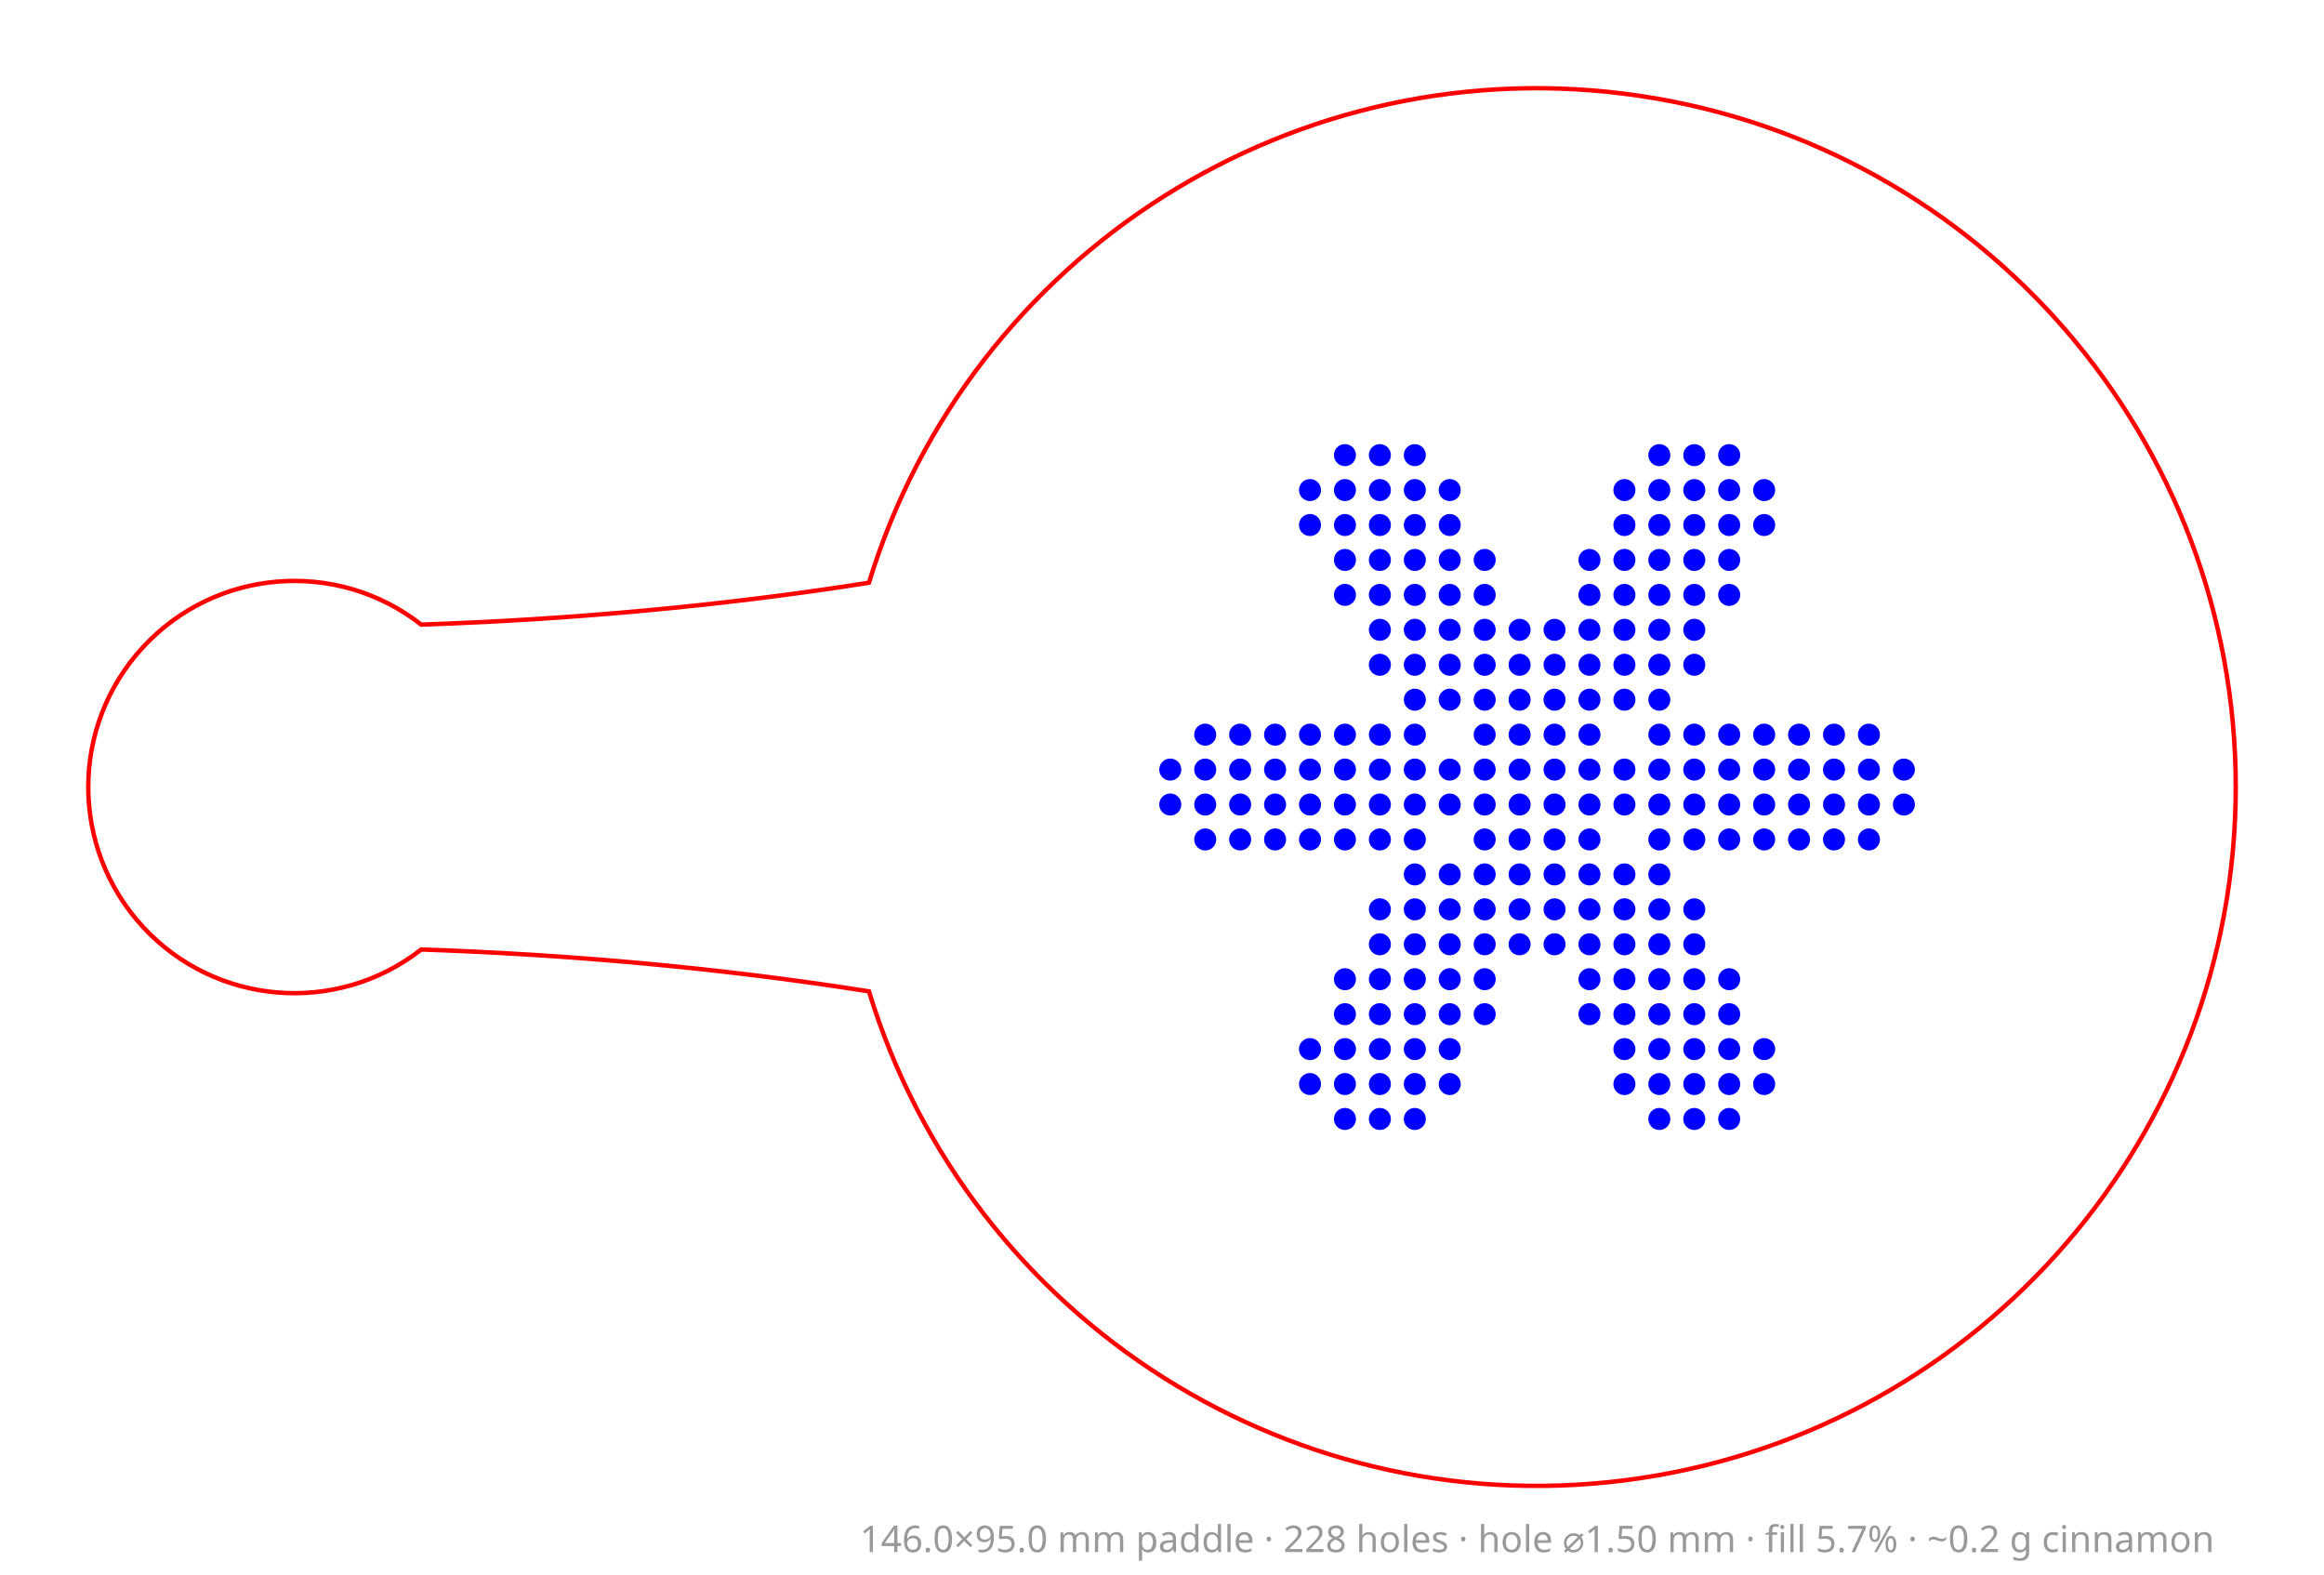
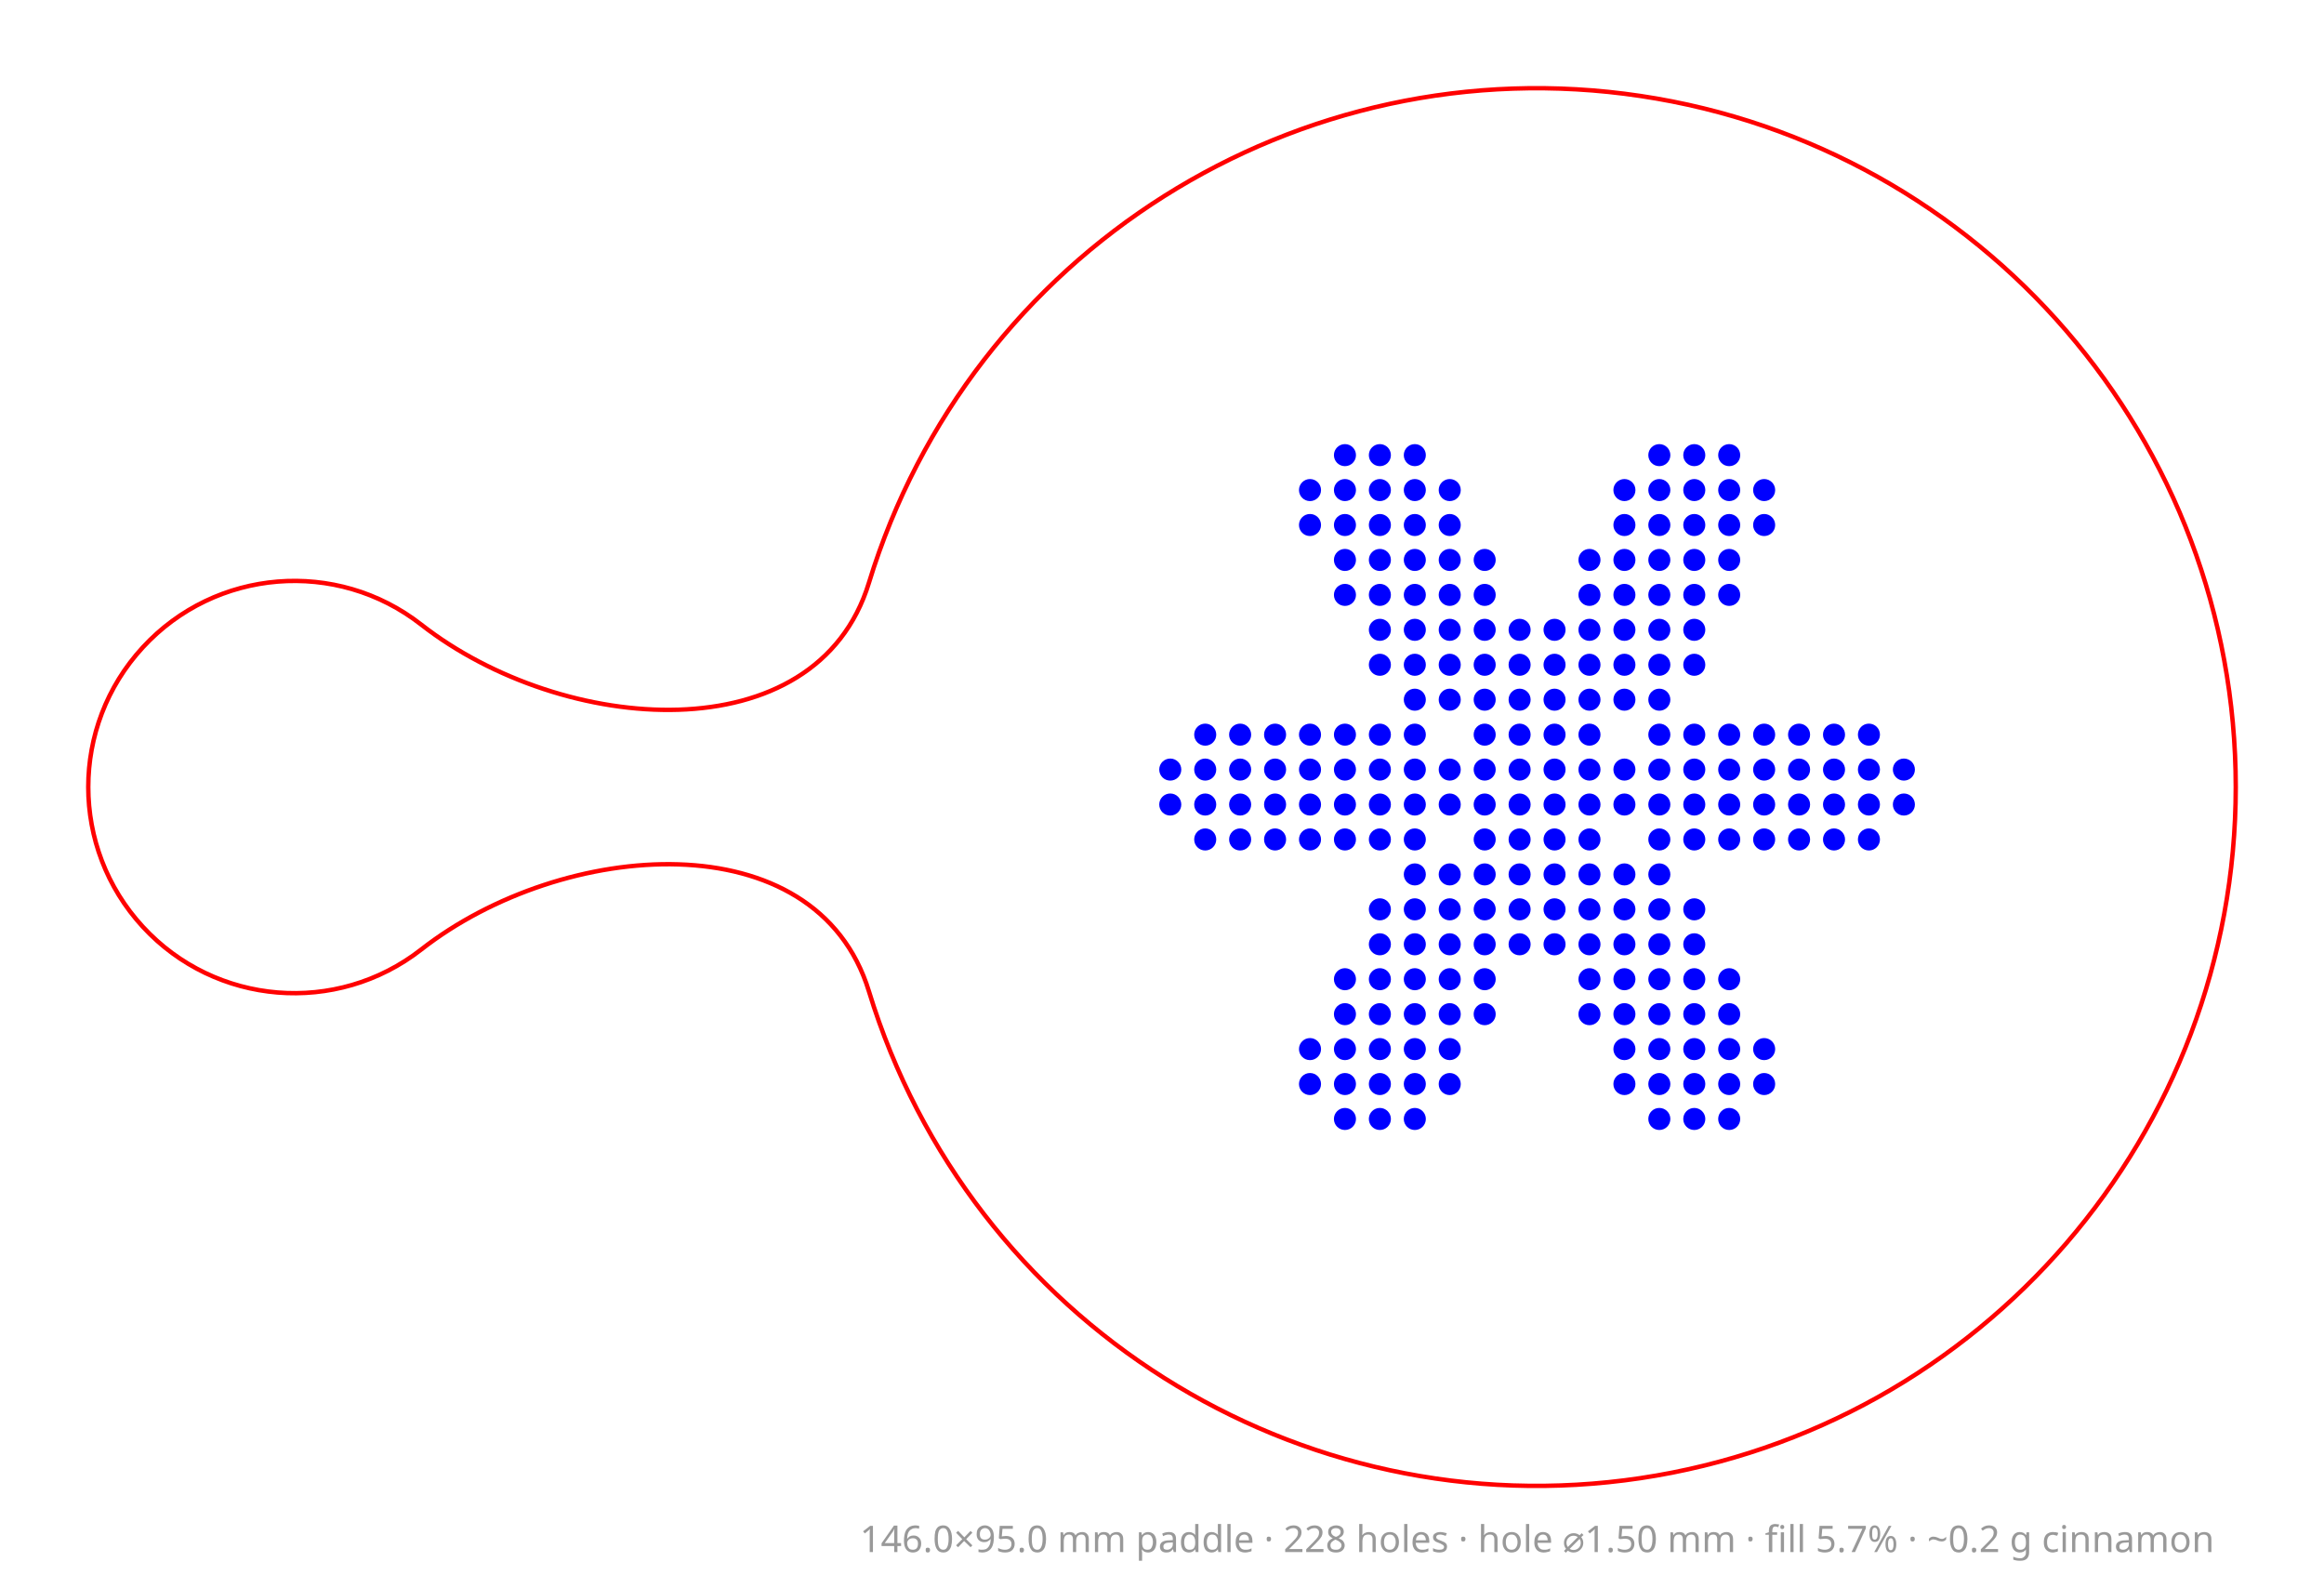
<svg xmlns="http://www.w3.org/2000/svg" width="158.0mm" height="107.0mm" viewBox="0 0 158.0 107.0">
-   <path d="M 28.639 42.458 C 38.683 42.118, 49.032 41.199, 59.076 39.612 A 47.500 47.500 0 1 1 59.076 67.388 C 49.032 65.801, 38.683 64.882, 28.639 64.542 A 14.012 14.012 0 1 1 28.639 42.458 Z" fill="none" stroke="#ff0000" stroke-width="0.3" />
+   <path d="M 28.639 42.458 C 38.275 49.986, 55.501 51.306, 59.076 39.612 A 47.500 47.500 0 1 1 59.076 67.388 C 55.501 55.694, 38.275 57.014, 28.639 64.542 A 14.012 14.012 0 1 1 28.639 42.458 Z" fill="none" stroke="#ff0000" stroke-width="0.3" />
  <g fill="#0000ff" stroke="none">
    <circle cx="91.438" cy="30.938" r="0.75" />
    <circle cx="93.812" cy="30.938" r="0.75" />
    <circle cx="96.188" cy="30.938" r="0.75" />
    <circle cx="112.812" cy="30.938" r="0.75" />
    <circle cx="115.188" cy="30.938" r="0.75" />
    <circle cx="117.562" cy="30.938" r="0.75" />
    <circle cx="89.062" cy="33.312" r="0.75" />
    <circle cx="91.438" cy="33.312" r="0.75" />
    <circle cx="93.812" cy="33.312" r="0.75" />
    <circle cx="96.188" cy="33.312" r="0.75" />
    <circle cx="98.562" cy="33.312" r="0.75" />
    <circle cx="110.438" cy="33.312" r="0.75" />
    <circle cx="112.812" cy="33.312" r="0.75" />
    <circle cx="115.188" cy="33.312" r="0.75" />
    <circle cx="117.562" cy="33.312" r="0.75" />
    <circle cx="119.938" cy="33.312" r="0.75" />
    <circle cx="89.062" cy="35.688" r="0.75" />
    <circle cx="91.438" cy="35.688" r="0.75" />
    <circle cx="93.812" cy="35.688" r="0.75" />
    <circle cx="96.188" cy="35.688" r="0.75" />
    <circle cx="98.562" cy="35.688" r="0.75" />
    <circle cx="110.438" cy="35.688" r="0.75" />
    <circle cx="112.812" cy="35.688" r="0.75" />
    <circle cx="115.188" cy="35.688" r="0.75" />
    <circle cx="117.562" cy="35.688" r="0.75" />
    <circle cx="119.938" cy="35.688" r="0.75" />
    <circle cx="91.438" cy="38.062" r="0.75" />
    <circle cx="93.812" cy="38.062" r="0.75" />
    <circle cx="96.188" cy="38.062" r="0.75" />
    <circle cx="98.562" cy="38.062" r="0.75" />
    <circle cx="100.938" cy="38.062" r="0.75" />
    <circle cx="108.062" cy="38.062" r="0.75" />
    <circle cx="110.438" cy="38.062" r="0.75" />
    <circle cx="112.812" cy="38.062" r="0.75" />
    <circle cx="115.188" cy="38.062" r="0.75" />
    <circle cx="117.562" cy="38.062" r="0.75" />
    <circle cx="91.438" cy="40.438" r="0.75" />
    <circle cx="93.812" cy="40.438" r="0.75" />
    <circle cx="96.188" cy="40.438" r="0.75" />
    <circle cx="98.562" cy="40.438" r="0.75" />
    <circle cx="100.938" cy="40.438" r="0.75" />
    <circle cx="108.062" cy="40.438" r="0.75" />
    <circle cx="110.438" cy="40.438" r="0.75" />
    <circle cx="112.812" cy="40.438" r="0.75" />
    <circle cx="115.188" cy="40.438" r="0.75" />
    <circle cx="117.562" cy="40.438" r="0.75" />
    <circle cx="93.812" cy="42.812" r="0.75" />
    <circle cx="96.188" cy="42.812" r="0.75" />
    <circle cx="98.562" cy="42.812" r="0.75" />
    <circle cx="100.938" cy="42.812" r="0.75" />
    <circle cx="103.312" cy="42.812" r="0.75" />
    <circle cx="105.688" cy="42.812" r="0.75" />
    <circle cx="108.062" cy="42.812" r="0.75" />
    <circle cx="110.438" cy="42.812" r="0.75" />
    <circle cx="112.812" cy="42.812" r="0.75" />
    <circle cx="115.188" cy="42.812" r="0.75" />
    <circle cx="93.812" cy="45.188" r="0.75" />
    <circle cx="96.188" cy="45.188" r="0.75" />
    <circle cx="98.562" cy="45.188" r="0.75" />
    <circle cx="100.938" cy="45.188" r="0.75" />
    <circle cx="103.312" cy="45.188" r="0.75" />
    <circle cx="105.688" cy="45.188" r="0.75" />
    <circle cx="108.062" cy="45.188" r="0.75" />
    <circle cx="110.438" cy="45.188" r="0.75" />
    <circle cx="112.812" cy="45.188" r="0.75" />
    <circle cx="115.188" cy="45.188" r="0.75" />
    <circle cx="96.188" cy="47.562" r="0.75" />
    <circle cx="98.562" cy="47.562" r="0.75" />
    <circle cx="100.938" cy="47.562" r="0.75" />
    <circle cx="103.312" cy="47.562" r="0.75" />
    <circle cx="105.688" cy="47.562" r="0.75" />
    <circle cx="108.062" cy="47.562" r="0.75" />
    <circle cx="110.438" cy="47.562" r="0.75" />
    <circle cx="112.812" cy="47.562" r="0.75" />
    <circle cx="81.938" cy="49.938" r="0.75" />
    <circle cx="84.312" cy="49.938" r="0.75" />
    <circle cx="86.688" cy="49.938" r="0.75" />
    <circle cx="89.062" cy="49.938" r="0.75" />
    <circle cx="91.438" cy="49.938" r="0.75" />
    <circle cx="93.812" cy="49.938" r="0.75" />
    <circle cx="96.188" cy="49.938" r="0.75" />
    <circle cx="100.938" cy="49.938" r="0.75" />
    <circle cx="103.312" cy="49.938" r="0.75" />
    <circle cx="105.688" cy="49.938" r="0.75" />
    <circle cx="108.062" cy="49.938" r="0.75" />
    <circle cx="112.812" cy="49.938" r="0.75" />
    <circle cx="115.188" cy="49.938" r="0.75" />
    <circle cx="117.562" cy="49.938" r="0.75" />
    <circle cx="119.938" cy="49.938" r="0.75" />
    <circle cx="122.312" cy="49.938" r="0.75" />
    <circle cx="124.688" cy="49.938" r="0.75" />
    <circle cx="127.062" cy="49.938" r="0.75" />
    <circle cx="79.562" cy="52.312" r="0.75" />
    <circle cx="81.938" cy="52.312" r="0.75" />
    <circle cx="84.312" cy="52.312" r="0.75" />
    <circle cx="86.688" cy="52.312" r="0.75" />
    <circle cx="89.062" cy="52.312" r="0.75" />
    <circle cx="91.438" cy="52.312" r="0.75" />
    <circle cx="93.812" cy="52.312" r="0.75" />
    <circle cx="96.188" cy="52.312" r="0.75" />
    <circle cx="98.562" cy="52.312" r="0.75" />
    <circle cx="100.938" cy="52.312" r="0.75" />
    <circle cx="103.312" cy="52.312" r="0.75" />
    <circle cx="105.688" cy="52.312" r="0.75" />
    <circle cx="108.062" cy="52.312" r="0.75" />
    <circle cx="110.438" cy="52.312" r="0.75" />
    <circle cx="112.812" cy="52.312" r="0.75" />
    <circle cx="115.188" cy="52.312" r="0.75" />
    <circle cx="117.562" cy="52.312" r="0.75" />
    <circle cx="119.938" cy="52.312" r="0.75" />
    <circle cx="122.312" cy="52.312" r="0.75" />
    <circle cx="124.688" cy="52.312" r="0.75" />
    <circle cx="127.062" cy="52.312" r="0.75" />
    <circle cx="129.438" cy="52.312" r="0.75" />
    <circle cx="79.562" cy="54.688" r="0.75" />
    <circle cx="81.938" cy="54.688" r="0.75" />
    <circle cx="84.312" cy="54.688" r="0.75" />
    <circle cx="86.688" cy="54.688" r="0.75" />
    <circle cx="89.062" cy="54.688" r="0.75" />
    <circle cx="91.438" cy="54.688" r="0.75" />
    <circle cx="93.812" cy="54.688" r="0.75" />
    <circle cx="96.188" cy="54.688" r="0.75" />
    <circle cx="98.562" cy="54.688" r="0.75" />
    <circle cx="100.938" cy="54.688" r="0.75" />
    <circle cx="103.312" cy="54.688" r="0.75" />
    <circle cx="105.688" cy="54.688" r="0.75" />
    <circle cx="108.062" cy="54.688" r="0.75" />
    <circle cx="110.438" cy="54.688" r="0.75" />
    <circle cx="112.812" cy="54.688" r="0.75" />
    <circle cx="115.188" cy="54.688" r="0.75" />
    <circle cx="117.562" cy="54.688" r="0.75" />
    <circle cx="119.938" cy="54.688" r="0.75" />
    <circle cx="122.312" cy="54.688" r="0.75" />
    <circle cx="124.688" cy="54.688" r="0.75" />
    <circle cx="127.062" cy="54.688" r="0.75" />
    <circle cx="129.438" cy="54.688" r="0.75" />
    <circle cx="81.938" cy="57.062" r="0.75" />
    <circle cx="84.312" cy="57.062" r="0.75" />
    <circle cx="86.688" cy="57.062" r="0.75" />
    <circle cx="89.062" cy="57.062" r="0.75" />
    <circle cx="91.438" cy="57.062" r="0.75" />
    <circle cx="93.812" cy="57.062" r="0.75" />
    <circle cx="96.188" cy="57.062" r="0.75" />
    <circle cx="100.938" cy="57.062" r="0.75" />
    <circle cx="103.312" cy="57.062" r="0.75" />
    <circle cx="105.688" cy="57.062" r="0.75" />
    <circle cx="108.062" cy="57.062" r="0.75" />
    <circle cx="112.812" cy="57.062" r="0.75" />
    <circle cx="115.188" cy="57.062" r="0.75" />
    <circle cx="117.562" cy="57.062" r="0.75" />
    <circle cx="119.938" cy="57.062" r="0.75" />
    <circle cx="122.312" cy="57.062" r="0.75" />
    <circle cx="124.688" cy="57.062" r="0.75" />
    <circle cx="127.062" cy="57.062" r="0.75" />
    <circle cx="96.188" cy="59.438" r="0.75" />
    <circle cx="98.562" cy="59.438" r="0.75" />
    <circle cx="100.938" cy="59.438" r="0.75" />
    <circle cx="103.312" cy="59.438" r="0.75" />
    <circle cx="105.688" cy="59.438" r="0.75" />
    <circle cx="108.062" cy="59.438" r="0.75" />
    <circle cx="110.438" cy="59.438" r="0.75" />
    <circle cx="112.812" cy="59.438" r="0.75" />
    <circle cx="93.812" cy="61.812" r="0.75" />
    <circle cx="96.188" cy="61.812" r="0.75" />
    <circle cx="98.562" cy="61.812" r="0.75" />
    <circle cx="100.938" cy="61.812" r="0.75" />
    <circle cx="103.312" cy="61.812" r="0.75" />
    <circle cx="105.688" cy="61.812" r="0.75" />
    <circle cx="108.062" cy="61.812" r="0.75" />
    <circle cx="110.438" cy="61.812" r="0.75" />
    <circle cx="112.812" cy="61.812" r="0.75" />
    <circle cx="115.188" cy="61.812" r="0.75" />
    <circle cx="93.812" cy="64.188" r="0.75" />
    <circle cx="96.188" cy="64.188" r="0.75" />
    <circle cx="98.562" cy="64.188" r="0.75" />
    <circle cx="100.938" cy="64.188" r="0.75" />
    <circle cx="103.312" cy="64.188" r="0.75" />
    <circle cx="105.688" cy="64.188" r="0.75" />
    <circle cx="108.062" cy="64.188" r="0.75" />
    <circle cx="110.438" cy="64.188" r="0.75" />
    <circle cx="112.812" cy="64.188" r="0.75" />
    <circle cx="115.188" cy="64.188" r="0.75" />
    <circle cx="91.438" cy="66.562" r="0.75" />
    <circle cx="93.812" cy="66.562" r="0.75" />
    <circle cx="96.188" cy="66.562" r="0.75" />
    <circle cx="98.562" cy="66.562" r="0.75" />
    <circle cx="100.938" cy="66.562" r="0.75" />
    <circle cx="108.062" cy="66.562" r="0.75" />
    <circle cx="110.438" cy="66.562" r="0.75" />
    <circle cx="112.812" cy="66.562" r="0.75" />
    <circle cx="115.188" cy="66.562" r="0.75" />
    <circle cx="117.562" cy="66.562" r="0.75" />
    <circle cx="91.438" cy="68.938" r="0.75" />
    <circle cx="93.812" cy="68.938" r="0.75" />
    <circle cx="96.188" cy="68.938" r="0.75" />
    <circle cx="98.562" cy="68.938" r="0.75" />
    <circle cx="100.938" cy="68.938" r="0.75" />
    <circle cx="108.062" cy="68.938" r="0.75" />
    <circle cx="110.438" cy="68.938" r="0.75" />
    <circle cx="112.812" cy="68.938" r="0.75" />
    <circle cx="115.188" cy="68.938" r="0.75" />
    <circle cx="117.562" cy="68.938" r="0.75" />
    <circle cx="89.062" cy="71.312" r="0.75" />
    <circle cx="91.438" cy="71.312" r="0.75" />
    <circle cx="93.812" cy="71.312" r="0.75" />
    <circle cx="96.188" cy="71.312" r="0.75" />
    <circle cx="98.562" cy="71.312" r="0.75" />
    <circle cx="110.438" cy="71.312" r="0.75" />
    <circle cx="112.812" cy="71.312" r="0.75" />
    <circle cx="115.188" cy="71.312" r="0.75" />
    <circle cx="117.562" cy="71.312" r="0.75" />
    <circle cx="119.938" cy="71.312" r="0.75" />
    <circle cx="89.062" cy="73.688" r="0.75" />
    <circle cx="91.438" cy="73.688" r="0.75" />
    <circle cx="93.812" cy="73.688" r="0.75" />
    <circle cx="96.188" cy="73.688" r="0.75" />
    <circle cx="98.562" cy="73.688" r="0.75" />
    <circle cx="110.438" cy="73.688" r="0.75" />
    <circle cx="112.812" cy="73.688" r="0.75" />
    <circle cx="115.188" cy="73.688" r="0.75" />
    <circle cx="117.562" cy="73.688" r="0.75" />
    <circle cx="119.938" cy="73.688" r="0.75" />
    <circle cx="91.438" cy="76.062" r="0.75" />
    <circle cx="93.812" cy="76.062" r="0.75" />
    <circle cx="96.188" cy="76.062" r="0.75" />
    <circle cx="112.812" cy="76.062" r="0.75" />
    <circle cx="115.188" cy="76.062" r="0.75" />
    <circle cx="117.562" cy="76.062" r="0.75" />
  </g>
  <text x="104.5" y="105.5" text-anchor="middle" font-family="sans-serif" font-size="2.5" fill="#999999">
    146.0×95.0 mm paddle · 228 holes · hole ⌀1.50 mm · fill 5.7% · ~0.2 g cinnamon
  </text>
</svg>
